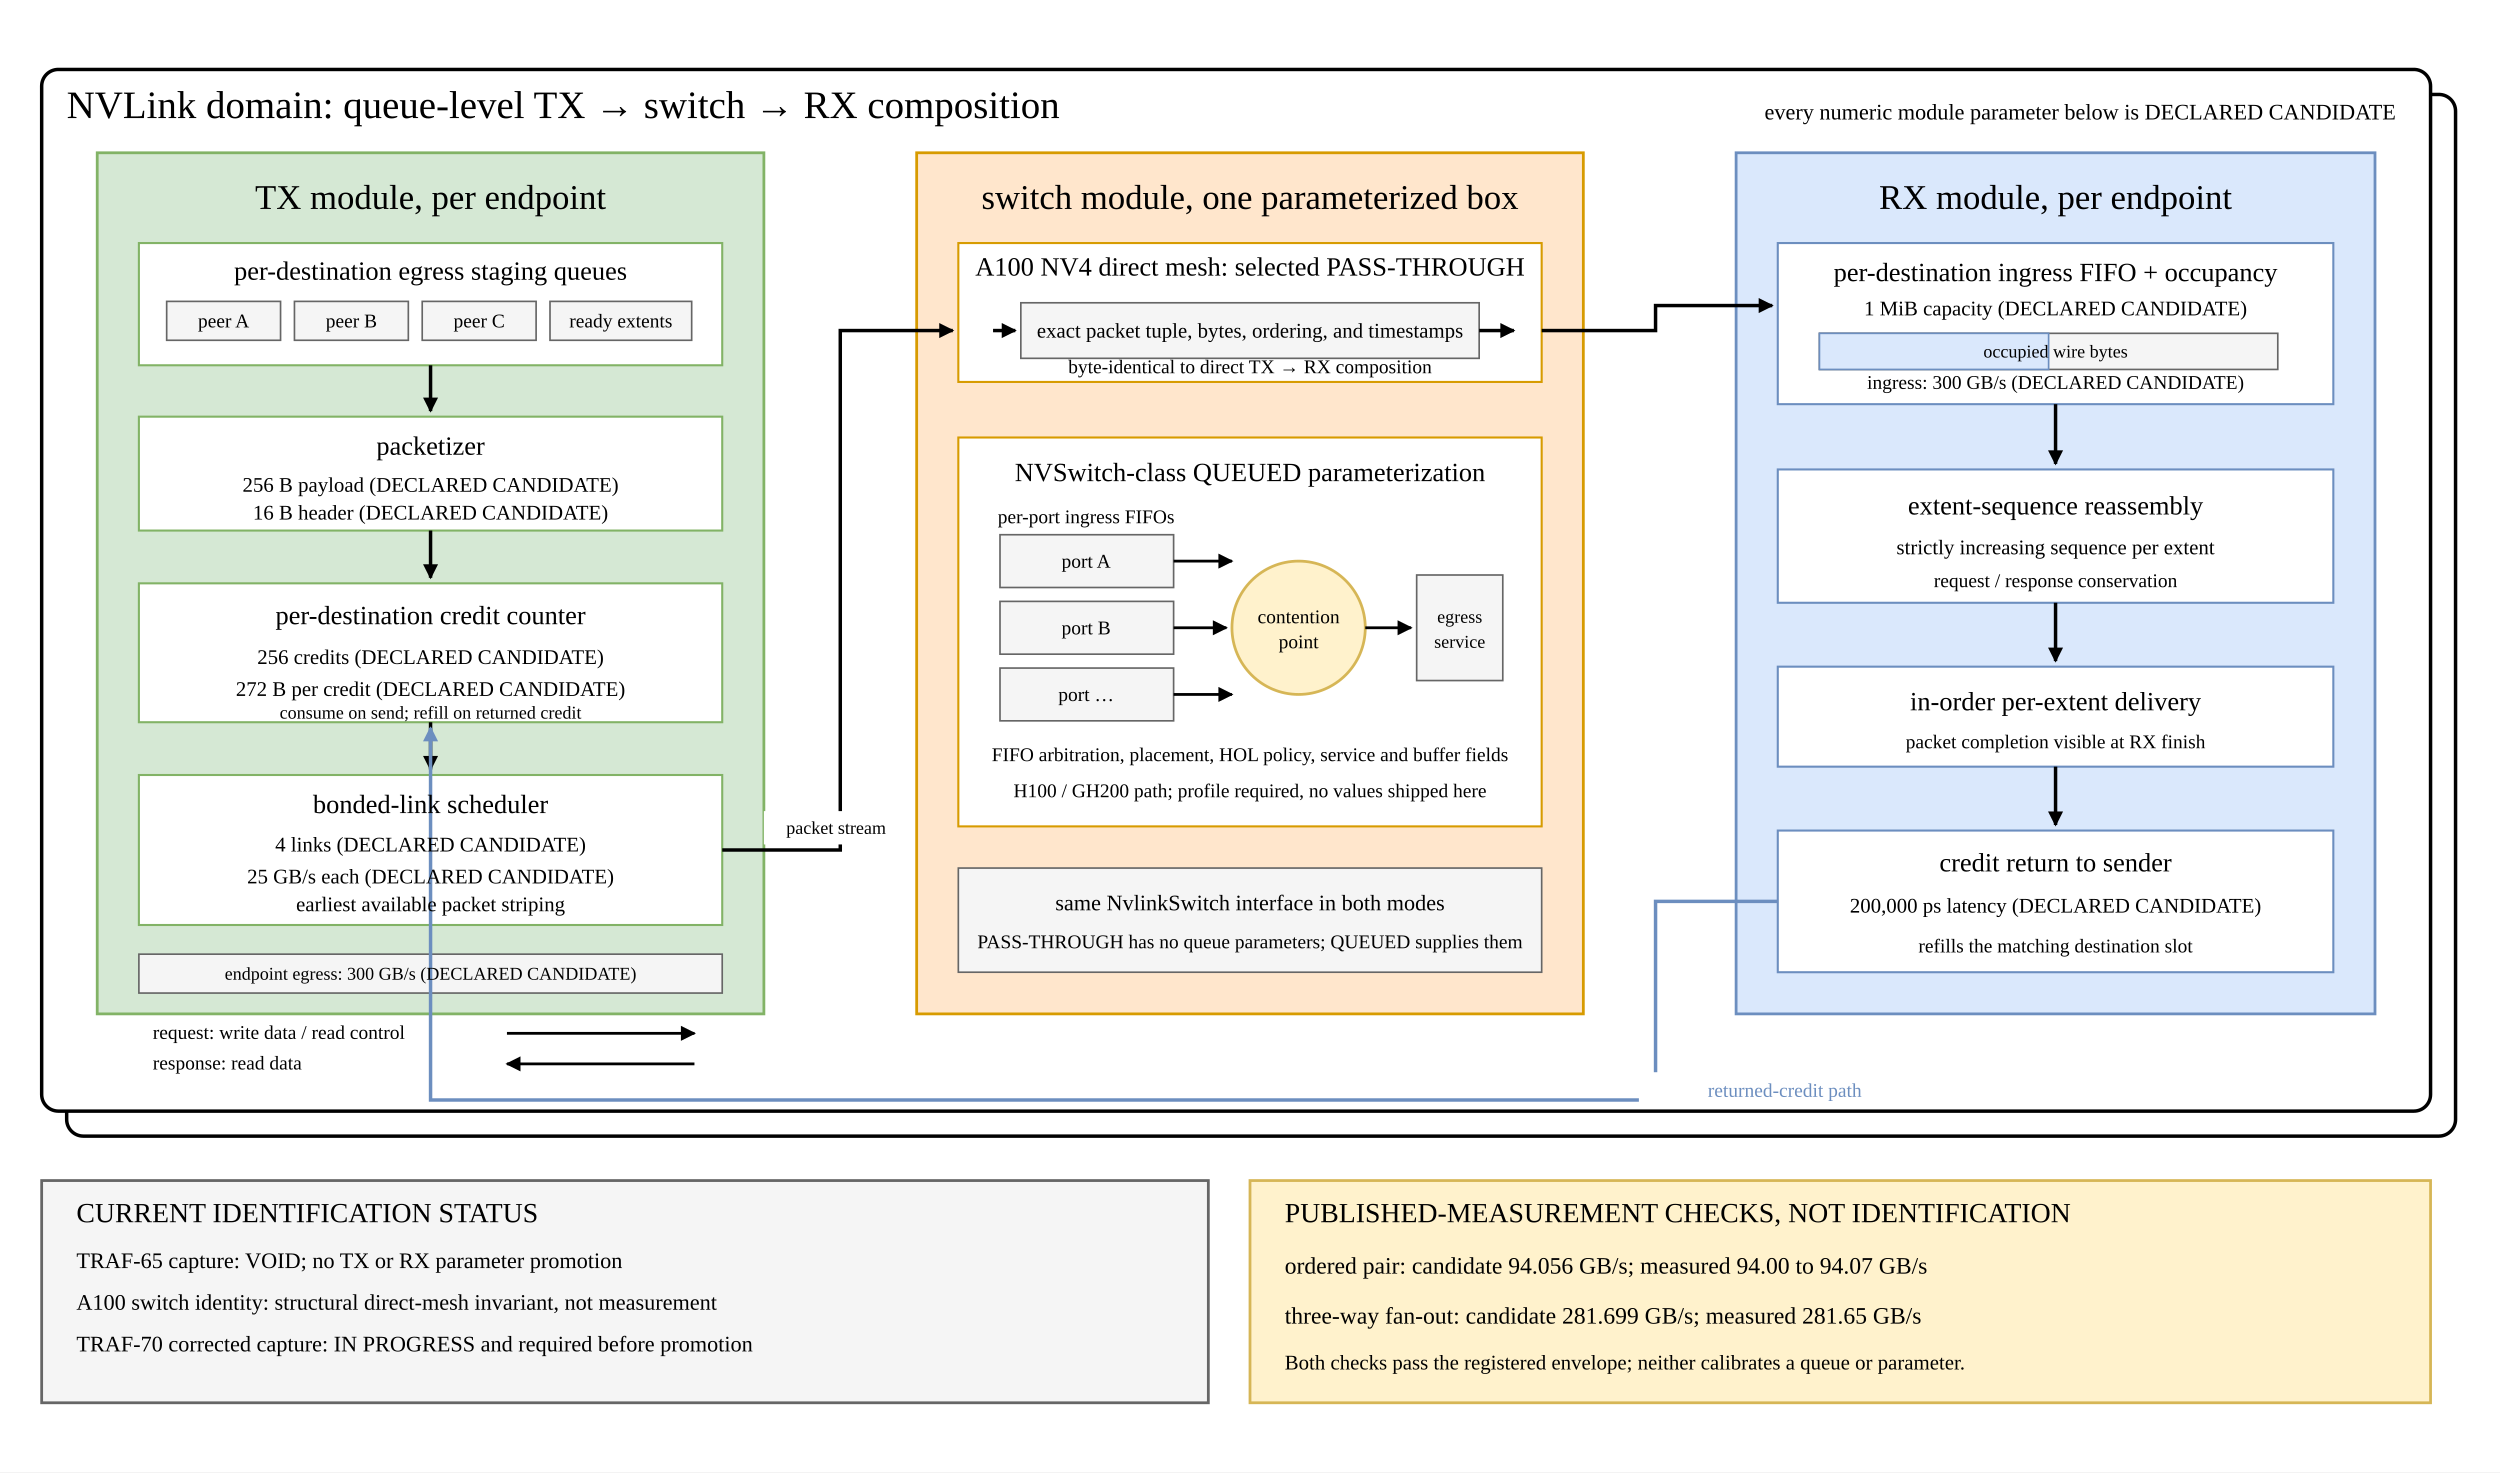
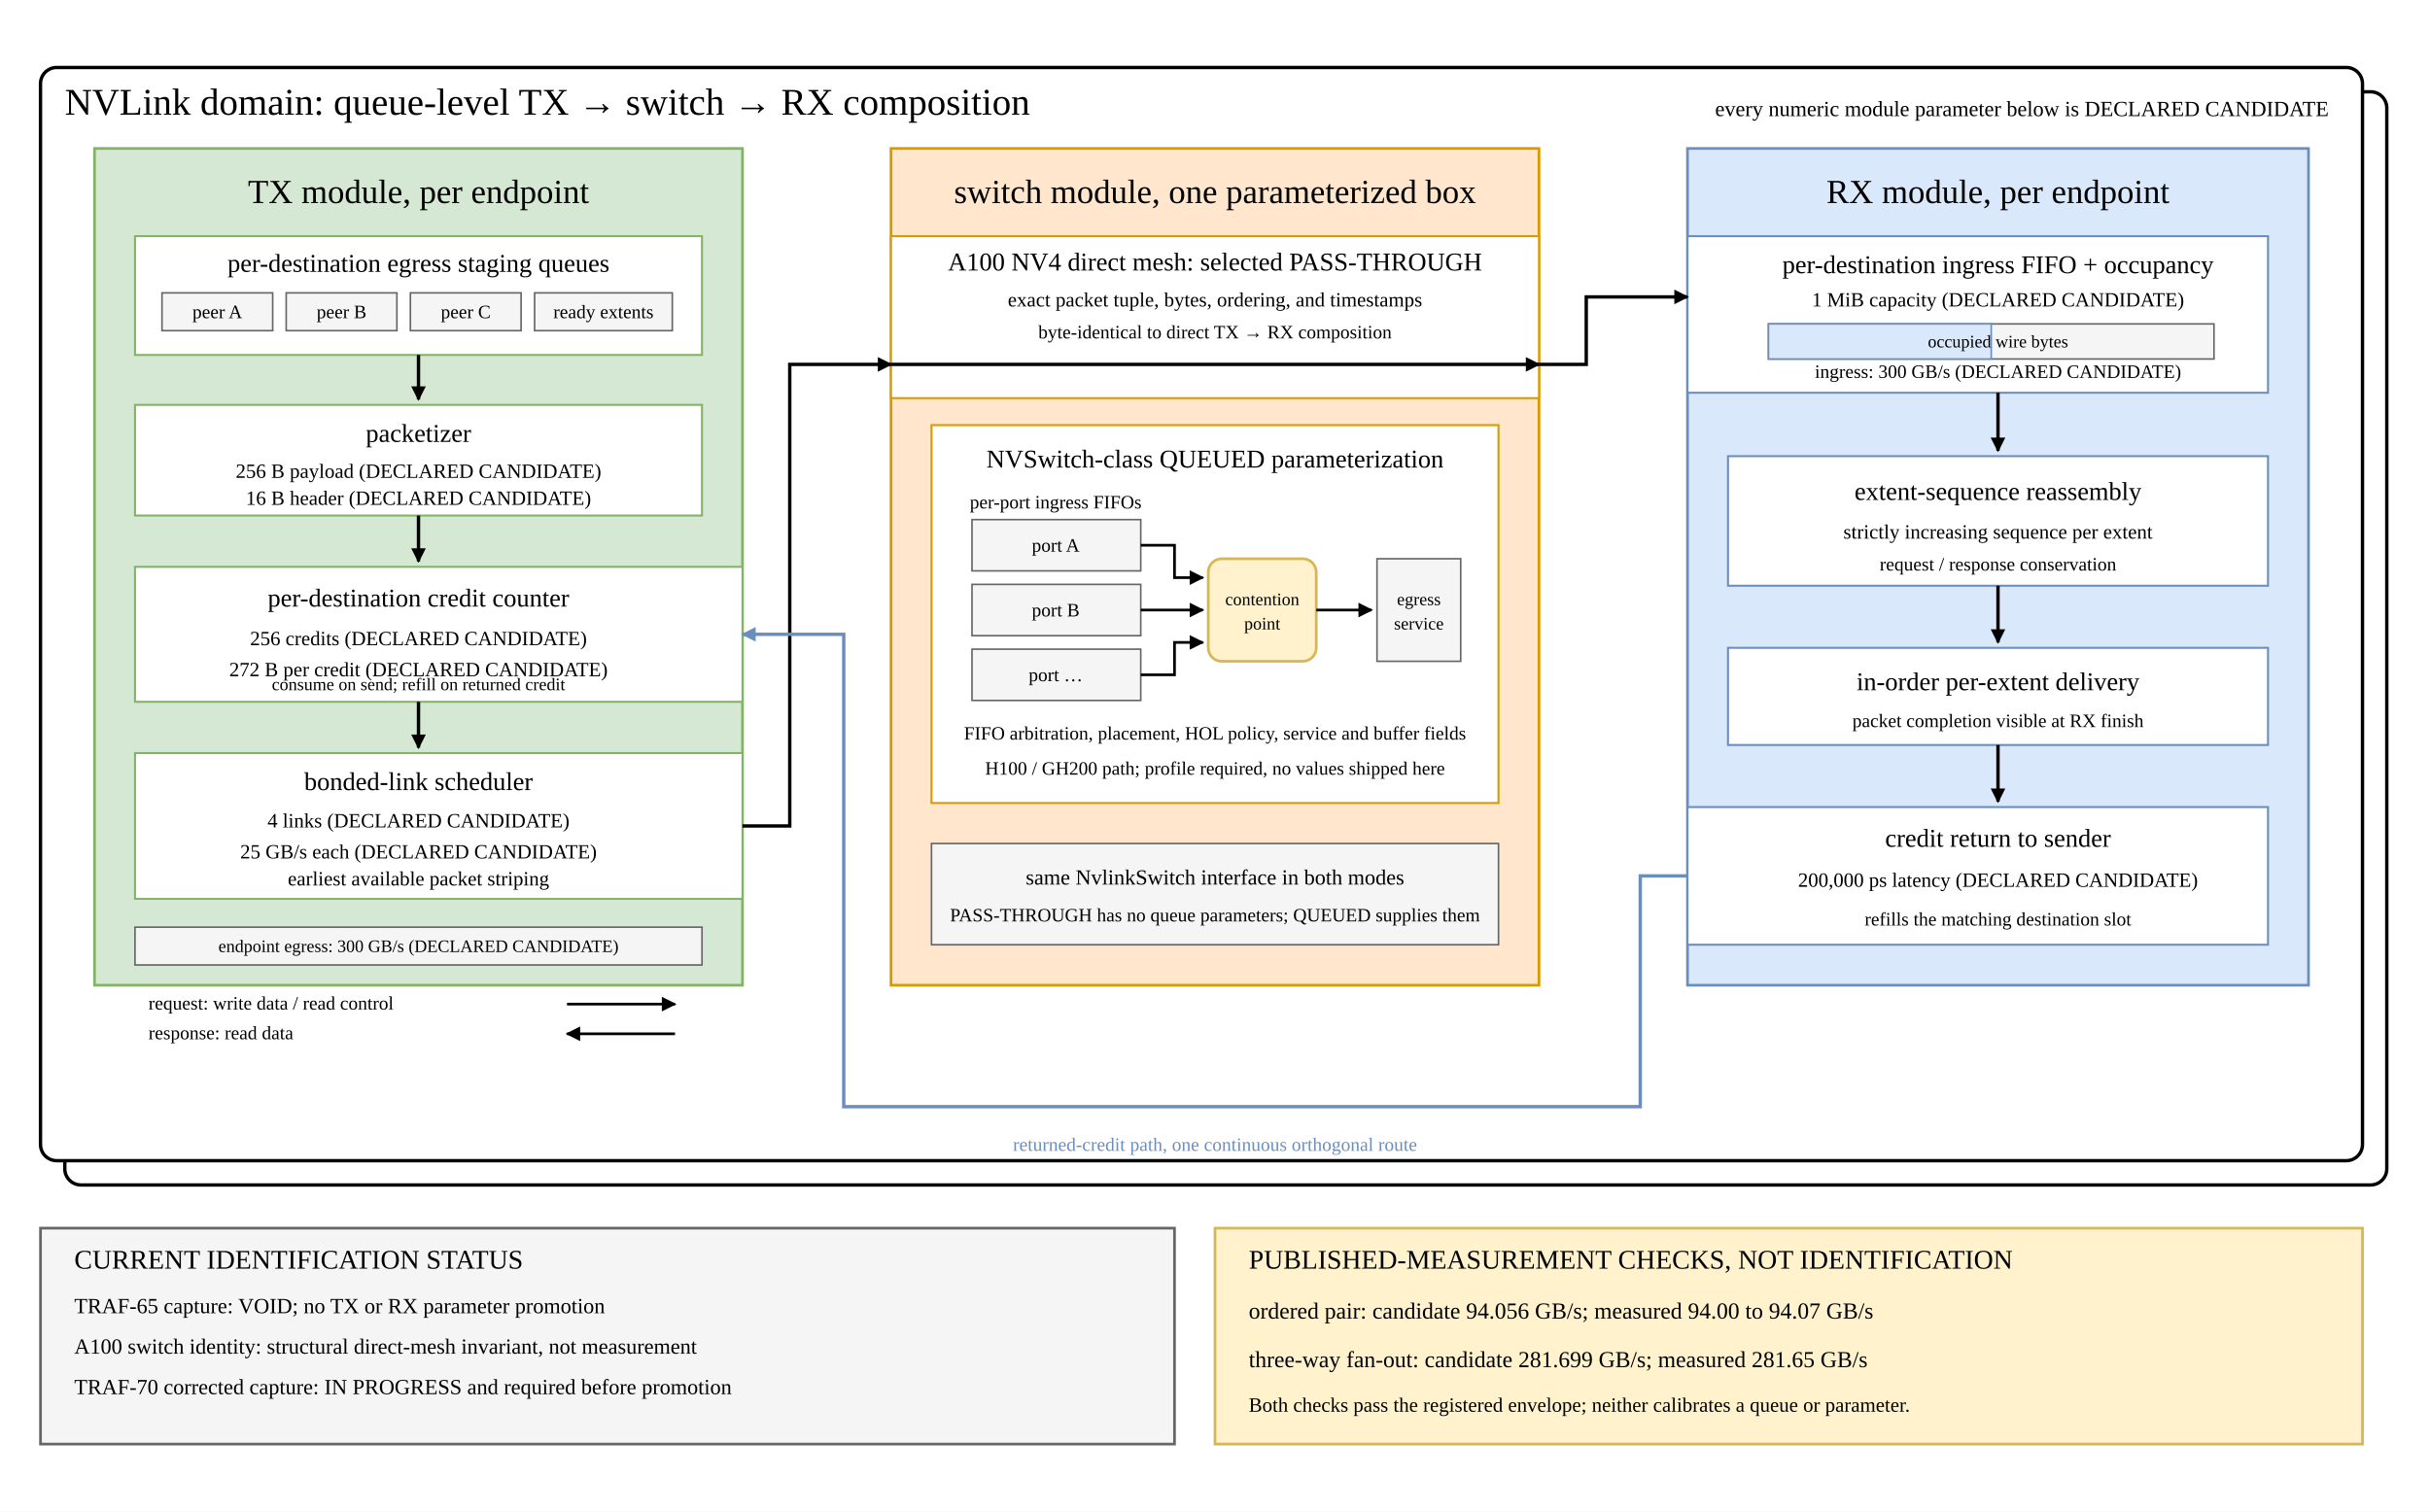
- <svg xmlns="http://www.w3.org/2000/svg" width="1800" height="1060" viewBox="0 0 1800 1060">
+ <svg xmlns="http://www.w3.org/2000/svg" width="1800" height="1120" viewBox="0 0 1800 1120">
  <defs>
    <marker id="ab" viewBox="0 0 12 12" refX="10" refY="6" markerWidth="13" markerHeight="13" markerUnits="userSpaceOnUse" orient="auto">
      <path d="M1,1 L11,6 L1,11 z" fill="#000000" />
    </marker>
    <marker id="au" viewBox="0 0 12 12" refX="10" refY="6" markerWidth="13" markerHeight="13" markerUnits="userSpaceOnUse" orient="auto">
      <path d="M1,1 L11,6 L1,11 z" fill="#6c8ebf" />
    </marker>
  </defs>
-   <rect x="0" y="0" width="1800" height="1060" fill="#ffffff" />
-   <rect x="48" y="68" width="1720" height="750" rx="12" fill="#ffffff" stroke="#000000" stroke-width="2.5" />
-   <rect x="30" y="50" width="1720" height="750" rx="12" fill="#ffffff" stroke="#000000" stroke-width="2.5" />
-   <rect x="70" y="110" width="480" height="620" fill="#d5e8d4" stroke="#82b366" stroke-width="2" />
-   <rect x="660" y="110" width="480" height="620" fill="#ffe6cc" stroke="#d79b00" stroke-width="2" />
-   <rect x="1250" y="110" width="460" height="620" fill="#dae8fc" stroke="#6c8ebf" stroke-width="2" />
+   <rect x="0" y="0" width="1800" height="1120" fill="#ffffff" data-geometry="canvas" />
+   <rect x="48" y="68" width="1720" height="810" rx="12" fill="#ffffff" stroke="#000000" stroke-width="2.5" data-geometry="frame" />
+   <rect x="30" y="50" width="1720" height="810" rx="12" fill="#ffffff" stroke="#000000" stroke-width="2.5" data-geometry="frame" />
+   <rect x="70" y="110" width="480" height="620" fill="#d5e8d4" stroke="#82b366" stroke-width="2" data-geometry="container" />
+   <rect x="660" y="110" width="480" height="620" fill="#ffe6cc" stroke="#d79b00" stroke-width="2" data-geometry="container" />
+   <rect x="1250" y="110" width="460" height="620" fill="#dae8fc" stroke="#6c8ebf" stroke-width="2" data-geometry="container" />
  <rect x="100" y="175" width="420" height="88" fill="#ffffff" stroke="#82b366" stroke-width="1.5" />
  <rect x="120" y="217" width="82" height="28" fill="#f5f5f5" stroke="#666666" stroke-width="1.2" />
  <rect x="212" y="217" width="82" height="28" fill="#f5f5f5" stroke="#666666" stroke-width="1.2" />
  <rect x="304" y="217" width="82" height="28" fill="#f5f5f5" stroke="#666666" stroke-width="1.2" />
  <rect x="396" y="217" width="102" height="28" fill="#f5f5f5" stroke="#666666" stroke-width="1.2" />
  <rect x="100" y="300" width="420" height="82" fill="#ffffff" stroke="#82b366" stroke-width="1.5" />
-   <rect x="100" y="420" width="420" height="100" fill="#ffffff" stroke="#82b366" stroke-width="1.5" />
-   <rect x="100" y="558" width="420" height="108" fill="#ffffff" stroke="#82b366" stroke-width="1.5" />
+   <rect id="block-tx-credit" x="100" y="420" width="450" height="100" fill="#ffffff" stroke="#82b366" stroke-width="1.5" />
+   <rect id="block-tx-bond" x="100" y="558" width="450" height="108" fill="#ffffff" stroke="#82b366" stroke-width="1.5" />
  <rect x="100" y="687" width="420" height="28" fill="#f5f5f5" stroke="#666666" stroke-width="1.2" />
-   <path d="M310,263 V296" fill="none" stroke="#000000" stroke-width="2.5" marker-end="url(#ab)" />
-   <path d="M310,382 V416" fill="none" stroke="#000000" stroke-width="2.5" marker-end="url(#ab)" />
-   <path d="M310,520 V554" fill="none" stroke="#000000" stroke-width="2.5" marker-end="url(#ab)" />
-   <rect x="690" y="175" width="420" height="100" fill="#ffffff" stroke="#d79b00" stroke-width="1.5" />
-   <path d="M715,238 H731" fill="none" stroke="#000000" stroke-width="2.5" marker-end="url(#ab)" />
-   <rect x="735" y="218" width="330" height="40" fill="#f5f5f5" stroke="#666666" stroke-width="1.2" />
-   <path d="M1065,238 H1090" fill="none" stroke="#000000" stroke-width="2.5" marker-end="url(#ab)" />
-   <rect x="690" y="315" width="420" height="280" fill="#ffffff" stroke="#d79b00" stroke-width="1.5" />
-   <rect x="720" y="385" width="125" height="38" fill="#f5f5f5" stroke="#666666" stroke-width="1.2" />
-   <rect x="720" y="433" width="125" height="38" fill="#f5f5f5" stroke="#666666" stroke-width="1.2" />
-   <rect x="720" y="481" width="125" height="38" fill="#f5f5f5" stroke="#666666" stroke-width="1.2" />
-   <circle cx="935" cy="452" r="48" fill="#fff2cc" stroke="#d6b656" stroke-width="2" />
-   <rect x="1020" y="414" width="62" height="76" fill="#f5f5f5" stroke="#666666" stroke-width="1.2" />
-   <path d="M845,404 H887" fill="none" stroke="#000000" stroke-width="2" marker-end="url(#ab)" />
-   <path d="M845,452 H883" fill="none" stroke="#000000" stroke-width="2" marker-end="url(#ab)" />
-   <path d="M845,500 H887" fill="none" stroke="#000000" stroke-width="2" marker-end="url(#ab)" />
-   <path d="M983,452 H1016" fill="none" stroke="#000000" stroke-width="2" marker-end="url(#ab)" />
+   <path id="path-tx-staging-packetizer" data-logical-path="tx-staging-packetizer" d="M310,263 V296" fill="none" stroke="#000000" stroke-width="2.5" marker-end="url(#ab)" />
+   <path id="path-tx-packetizer-credit" data-logical-path="tx-packetizer-credit" d="M310,382 V416" fill="none" stroke="#000000" stroke-width="2.5" marker-end="url(#ab)" />
+   <path id="path-tx-credit-bond" data-logical-path="tx-credit-bond" d="M310,520 V554" fill="none" stroke="#000000" stroke-width="2.5" marker-end="url(#ab)" />
+   <rect id="lane-switch-pass" x="660" y="175" width="480" height="120" fill="#ffffff" stroke="#d79b00" stroke-width="1.5" data-geometry="lane" />
+   <path id="path-switch-pass" data-logical-path="switch-pass" data-start-rect="lane-switch-pass" data-end-rect="lane-switch-pass" d="M660,270 H1140" fill="none" stroke="#000000" stroke-width="2.5" marker-end="url(#ab)" />
+   <rect x="690" y="315" width="420" height="280" fill="#ffffff" stroke="#d79b00" stroke-width="1.5" data-geometry="container" />
+   <rect id="block-switch-fifo-a" x="720" y="385" width="125" height="38" fill="#f5f5f5" stroke="#666666" stroke-width="1.2" />
+   <rect id="block-switch-fifo-b" x="720" y="433" width="125" height="38" fill="#f5f5f5" stroke="#666666" stroke-width="1.2" />
+   <rect id="block-switch-fifo-other" x="720" y="481" width="125" height="38" fill="#f5f5f5" stroke="#666666" stroke-width="1.2" />
+   <rect id="block-switch-contention" x="895" y="414" width="80" height="76" rx="10" fill="#fff2cc" stroke="#d6b656" stroke-width="2" />
+   <rect id="block-switch-egress" x="1020" y="414" width="62" height="76" fill="#f5f5f5" stroke="#666666" stroke-width="1.2" />
+   <path id="path-switch-fifo-a" data-logical-path="switch-fifo-a" d="M845,404 H870 V428 H891" fill="none" stroke="#000000" stroke-width="2" marker-end="url(#ab)" />
+   <path id="path-switch-fifo-b" data-logical-path="switch-fifo-b" d="M845,452 H891" fill="none" stroke="#000000" stroke-width="2" marker-end="url(#ab)" />
+   <path id="path-switch-fifo-other" data-logical-path="switch-fifo-other" d="M845,500 H870 V476 H891" fill="none" stroke="#000000" stroke-width="2" marker-end="url(#ab)" />
+   <path id="path-switch-egress" data-logical-path="switch-egress" d="M975,452 H1016" fill="none" stroke="#000000" stroke-width="2" marker-end="url(#ab)" />
  <rect x="690" y="625" width="420" height="75" fill="#f5f5f5" stroke="#666666" stroke-width="1.2" />
-   <rect x="1280" y="175" width="400" height="116" fill="#ffffff" stroke="#6c8ebf" stroke-width="1.5" />
-   <rect x="1310" y="240" width="330" height="26" fill="#f5f5f5" stroke="#666666" stroke-width="1.2" />
-   <rect x="1310" y="240" width="165" height="26" fill="#dae8fc" stroke="#6c8ebf" stroke-width="1.2" />
+   <rect id="block-rx-ingress" x="1250" y="175" width="430" height="116" fill="#ffffff" stroke="#6c8ebf" stroke-width="1.5" />
+   <rect x="1310" y="240" width="330" height="26" fill="#f5f5f5" stroke="#666666" stroke-width="1.2" data-geometry="decoration" />
+   <rect x="1310" y="240" width="165" height="26" fill="#dae8fc" stroke="#6c8ebf" stroke-width="1.2" data-geometry="decoration" />
  <rect x="1280" y="338" width="400" height="96" fill="#ffffff" stroke="#6c8ebf" stroke-width="1.5" />
  <rect x="1280" y="480" width="400" height="72" fill="#ffffff" stroke="#6c8ebf" stroke-width="1.5" />
-   <rect x="1280" y="598" width="400" height="102" fill="#ffffff" stroke="#6c8ebf" stroke-width="1.5" />
-   <path d="M1480,291 V334" fill="none" stroke="#000000" stroke-width="2.5" marker-end="url(#ab)" />
-   <path d="M1480,434 V476" fill="none" stroke="#000000" stroke-width="2.5" marker-end="url(#ab)" />
-   <path d="M1480,552 V594" fill="none" stroke="#000000" stroke-width="2.5" marker-end="url(#ab)" />
-   <path d="M520,612 H605 V238 H686" fill="none" stroke="#000000" stroke-width="2.5" marker-end="url(#ab)" />
-   <path d="M1110,238 H1192 V220 H1276" fill="none" stroke="#000000" stroke-width="2.5" marker-end="url(#ab)" />
-   <path d="M1280,649 H1192 V792 H310 V524" fill="none" stroke="#6c8ebf" stroke-width="2.5" marker-end="url(#au)" />
-   <path d="M365,744 H500" fill="none" stroke="#000000" stroke-width="2" marker-end="url(#ab)" />
-   <path d="M500,766 H365" fill="none" stroke="#000000" stroke-width="2" marker-end="url(#ab)" />
-   <rect x="30" y="850" width="840" height="160" fill="#f5f5f5" stroke="#666666" stroke-width="2" />
-   <rect x="900" y="850" width="850" height="160" fill="#fff2cc" stroke="#d6b656" stroke-width="2" />
+   <rect id="block-rx-credit" x="1250" y="598" width="430" height="102" fill="#ffffff" stroke="#6c8ebf" stroke-width="1.5" />
+   <path id="path-rx-ingress-reassembly" data-logical-path="rx-ingress-reassembly" d="M1480,291 V334" fill="none" stroke="#000000" stroke-width="2.5" marker-end="url(#ab)" />
+   <path id="path-rx-reassembly-delivery" data-logical-path="rx-reassembly-delivery" d="M1480,434 V476" fill="none" stroke="#000000" stroke-width="2.5" marker-end="url(#ab)" />
+   <path id="path-rx-delivery-credit" data-logical-path="rx-delivery-credit" d="M1480,552 V594" fill="none" stroke="#000000" stroke-width="2.5" marker-end="url(#ab)" />
+   <path id="path-packet-tx-switch" data-logical-path="packet-tx-switch" data-start-rect="block-tx-bond" data-end-rect="lane-switch-pass" d="M550,612 H585 V270 H660" fill="none" stroke="#000000" stroke-width="2.5" marker-end="url(#ab)" />
+   <path id="path-packet-switch-rx" data-logical-path="packet-switch-rx" data-start-rect="lane-switch-pass" data-end-rect="block-rx-ingress" d="M1140,270 H1175 V220 H1250" fill="none" stroke="#000000" stroke-width="2.5" marker-end="url(#ab)" />
+   <path id="path-credit-return" data-logical-path="credit-return" data-start-rect="block-rx-credit" data-end-rect="block-tx-credit" d="M1250,649 H1215 V820 H625 V470 H550" fill="none" stroke="#6c8ebf" stroke-width="2.5" marker-end="url(#au)" />
+   <path id="path-request-direction" data-logical-path="request-direction" d="M420,744 H500" fill="none" stroke="#000000" stroke-width="2" marker-end="url(#ab)" />
+   <path id="path-response-direction" data-logical-path="response-direction" d="M500,766 H420" fill="none" stroke="#000000" stroke-width="2" marker-end="url(#ab)" />
+   <rect x="30" y="910" width="840" height="160" fill="#f5f5f5" stroke="#666666" stroke-width="2" />
+   <rect x="900" y="910" width="850" height="160" fill="#fff2cc" stroke="#d6b656" stroke-width="2" />
  <g font-family="'Times New Roman','Nimbus Roman','Liberation Serif','DejaVu Serif',serif" fill="#000000">
    <text x="48" y="85" font-size="28">NVLink domain: queue-level TX → switch → RX composition</text>
    <text x="1725" y="86" font-size="16" text-anchor="end">every numeric module parameter below is DECLARED CANDIDATE</text>
    <text x="310" y="142" font-size="25" text-anchor="middle" dominant-baseline="central">TX module, per endpoint</text>
    <text x="900" y="142" font-size="25" text-anchor="middle" dominant-baseline="central">switch module, one parameterized box</text>
    <text x="1480" y="142" font-size="25" text-anchor="middle" dominant-baseline="central">RX module, per endpoint</text>
    <text x="310" y="195" font-size="19" text-anchor="middle" dominant-baseline="central">per-destination egress staging queues</text>
    <text x="161" y="231" font-size="14" text-anchor="middle" dominant-baseline="central">peer A</text>
    <text x="253" y="231" font-size="14" text-anchor="middle" dominant-baseline="central">peer B</text>
    <text x="345" y="231" font-size="14" text-anchor="middle" dominant-baseline="central">peer C</text>
    <text x="447" y="231" font-size="14" text-anchor="middle" dominant-baseline="central">ready extents</text>
    <text x="310" y="321" font-size="19" text-anchor="middle" dominant-baseline="central">packetizer</text>
    <text x="310" y="349" font-size="15" text-anchor="middle" dominant-baseline="central">256 B payload (DECLARED CANDIDATE)</text>
    <text x="310" y="369" font-size="15" text-anchor="middle" dominant-baseline="central">16 B header (DECLARED CANDIDATE)</text>
    <text x="310" y="443" font-size="19" text-anchor="middle" dominant-baseline="central">per-destination credit counter</text>
    <text x="310" y="473" font-size="15" text-anchor="middle" dominant-baseline="central">256 credits (DECLARED CANDIDATE)</text>
    <text x="310" y="496" font-size="15" text-anchor="middle" dominant-baseline="central">272 B per credit (DECLARED CANDIDATE)</text>
-     <text x="310" y="513" font-size="13" text-anchor="middle" dominant-baseline="central">consume on send; refill on returned credit</text>
+     <text x="310" y="507" font-size="13" text-anchor="middle" dominant-baseline="central">consume on send; refill on returned credit</text>
    <text x="310" y="579" font-size="19" text-anchor="middle" dominant-baseline="central">bonded-link scheduler</text>
    <text x="310" y="608" font-size="15" text-anchor="middle" dominant-baseline="central">4 links (DECLARED CANDIDATE)</text>
    <text x="310" y="631" font-size="15" text-anchor="middle" dominant-baseline="central">25 GB/s each (DECLARED CANDIDATE)</text>
    <text x="310" y="651" font-size="15" text-anchor="middle" dominant-baseline="central">earliest available packet striping</text>
    <text x="310" y="701" font-size="13" text-anchor="middle" dominant-baseline="central">endpoint egress: 300 GB/s (DECLARED CANDIDATE)</text>
    <text x="110" y="748" font-size="14">request: write data / read control</text>
    <text x="110" y="770" font-size="14">response: read data</text>
-     <text x="900" y="192" font-size="19" text-anchor="middle" dominant-baseline="central">A100 NV4 direct mesh: selected PASS-THROUGH</text>
-     <text x="900" y="238" font-size="15" text-anchor="middle" dominant-baseline="central">exact packet tuple, bytes, ordering, and timestamps</text>
-     <text x="900" y="264" font-size="14" text-anchor="middle" dominant-baseline="central">byte-identical to direct TX → RX composition</text>
+     <text x="900" y="194" font-size="19" text-anchor="middle" dominant-baseline="central">A100 NV4 direct mesh: selected PASS-THROUGH</text>
+     <text x="900" y="222" font-size="15" text-anchor="middle" dominant-baseline="central">exact packet tuple, bytes, ordering, and timestamps</text>
+     <text x="900" y="246" font-size="14" text-anchor="middle" dominant-baseline="central">byte-identical to direct TX → RX composition</text>
    <text x="900" y="340" font-size="19" text-anchor="middle" dominant-baseline="central">NVSwitch-class QUEUED parameterization</text>
    <text x="782" y="372" font-size="14" text-anchor="middle" dominant-baseline="central">per-port ingress FIFOs</text>
    <text x="782" y="404" font-size="14" text-anchor="middle" dominant-baseline="central">port A</text>
    <text x="782" y="452" font-size="14" text-anchor="middle" dominant-baseline="central">port B</text>
    <text x="782" y="500" font-size="14" text-anchor="middle" dominant-baseline="central">port …</text>
-     <text x="935" y="444" font-size="14" text-anchor="middle" dominant-baseline="central">contention</text>
-     <text x="935" y="462" font-size="14" text-anchor="middle" dominant-baseline="central">point</text>
+     <text x="935" y="444" font-size="13" text-anchor="middle" dominant-baseline="central">contention</text>
+     <text x="935" y="462" font-size="13" text-anchor="middle" dominant-baseline="central">point</text>
    <text x="1051" y="444" font-size="13" text-anchor="middle" dominant-baseline="central">egress</text>
    <text x="1051" y="462" font-size="13" text-anchor="middle" dominant-baseline="central">service</text>
    <text x="900" y="548" font-size="14" text-anchor="middle">FIFO arbitration, placement, HOL policy, service and buffer fields</text>
    <text x="900" y="574" font-size="14" text-anchor="middle">H100 / GH200 path; profile required, no values shipped here</text>
    <text x="900" y="650" font-size="16" text-anchor="middle" dominant-baseline="central">same NvlinkSwitch interface in both modes</text>
    <text x="900" y="678" font-size="14" text-anchor="middle" dominant-baseline="central">PASS-THROUGH has no queue parameters; QUEUED supplies them</text>
    <text x="1480" y="196" font-size="19" text-anchor="middle" dominant-baseline="central">per-destination ingress FIFO + occupancy</text>
    <text x="1480" y="222" font-size="15" text-anchor="middle" dominant-baseline="central">1 MiB capacity (DECLARED CANDIDATE)</text>
    <text x="1480" y="253" font-size="13" text-anchor="middle" dominant-baseline="central">occupied wire bytes</text>
    <text x="1480" y="280" font-size="14" text-anchor="middle">ingress: 300 GB/s (DECLARED CANDIDATE)</text>
    <text x="1480" y="364" font-size="19" text-anchor="middle" dominant-baseline="central">extent-sequence reassembly</text>
    <text x="1480" y="394" font-size="15" text-anchor="middle" dominant-baseline="central">strictly increasing sequence per extent</text>
    <text x="1480" y="418" font-size="14" text-anchor="middle" dominant-baseline="central">request / response conservation</text>
    <text x="1480" y="505" font-size="19" text-anchor="middle" dominant-baseline="central">in-order per-extent delivery</text>
    <text x="1480" y="534" font-size="14" text-anchor="middle" dominant-baseline="central">packet completion visible at RX finish</text>
    <text x="1480" y="621" font-size="19" text-anchor="middle" dominant-baseline="central">credit return to sender</text>
    <text x="1480" y="652" font-size="15" text-anchor="middle" dominant-baseline="central">200,000 ps latency (DECLARED CANDIDATE)</text>
    <text x="1480" y="681" font-size="14" text-anchor="middle" dominant-baseline="central">refills the matching destination slot</text>
-     <rect x="550" y="584" width="105" height="24" fill="#ffffff" />
-     <text x="602" y="596" font-size="13" text-anchor="middle" dominant-baseline="central">packet stream</text>
-     <rect x="1180" y="772" width="210" height="25" fill="#ffffff" />
-     <text x="1285" y="785" font-size="14" text-anchor="middle" dominant-baseline="central" fill="#6c8ebf">returned-credit path</text>
-     <text x="55" y="880" font-size="20">CURRENT IDENTIFICATION STATUS</text>
-     <text x="55" y="913" font-size="16">TRAF-65 capture: VOID; no TX or RX parameter promotion</text>
-     <text x="55" y="943" font-size="16">A100 switch identity: structural direct-mesh invariant, not measurement</text>
-     <text x="55" y="973" font-size="16">TRAF-70 corrected capture: IN PROGRESS and required before promotion</text>
-     <text x="925" y="880" font-size="20">PUBLISHED-MEASUREMENT CHECKS, NOT IDENTIFICATION</text>
-     <text x="925" y="917" font-size="17">ordered pair: candidate 94.056 GB/s; measured 94.00 to 94.07 GB/s</text>
-     <text x="925" y="953" font-size="17">three-way fan-out: candidate 281.699 GB/s; measured 281.65 GB/s</text>
-     <text x="925" y="986" font-size="15">Both checks pass the registered envelope; neither calibrates a queue or parameter.</text>
+     <text x="900" y="848" font-size="14" text-anchor="middle" dominant-baseline="central" fill="#6c8ebf">returned-credit path, one continuous orthogonal route</text>
+     <text x="55" y="940" font-size="20">CURRENT IDENTIFICATION STATUS</text>
+     <text x="55" y="973" font-size="16">TRAF-65 capture: VOID; no TX or RX parameter promotion</text>
+     <text x="55" y="1003" font-size="16">A100 switch identity: structural direct-mesh invariant, not measurement</text>
+     <text x="55" y="1033" font-size="16">TRAF-70 corrected capture: IN PROGRESS and required before promotion</text>
+     <text x="925" y="940" font-size="20">PUBLISHED-MEASUREMENT CHECKS, NOT IDENTIFICATION</text>
+     <text x="925" y="977" font-size="17">ordered pair: candidate 94.056 GB/s; measured 94.00 to 94.07 GB/s</text>
+     <text x="925" y="1013" font-size="17">three-way fan-out: candidate 281.699 GB/s; measured 281.65 GB/s</text>
+     <text x="925" y="1046" font-size="15">Both checks pass the registered envelope; neither calibrates a queue or parameter.</text>
  </g>
</svg>
